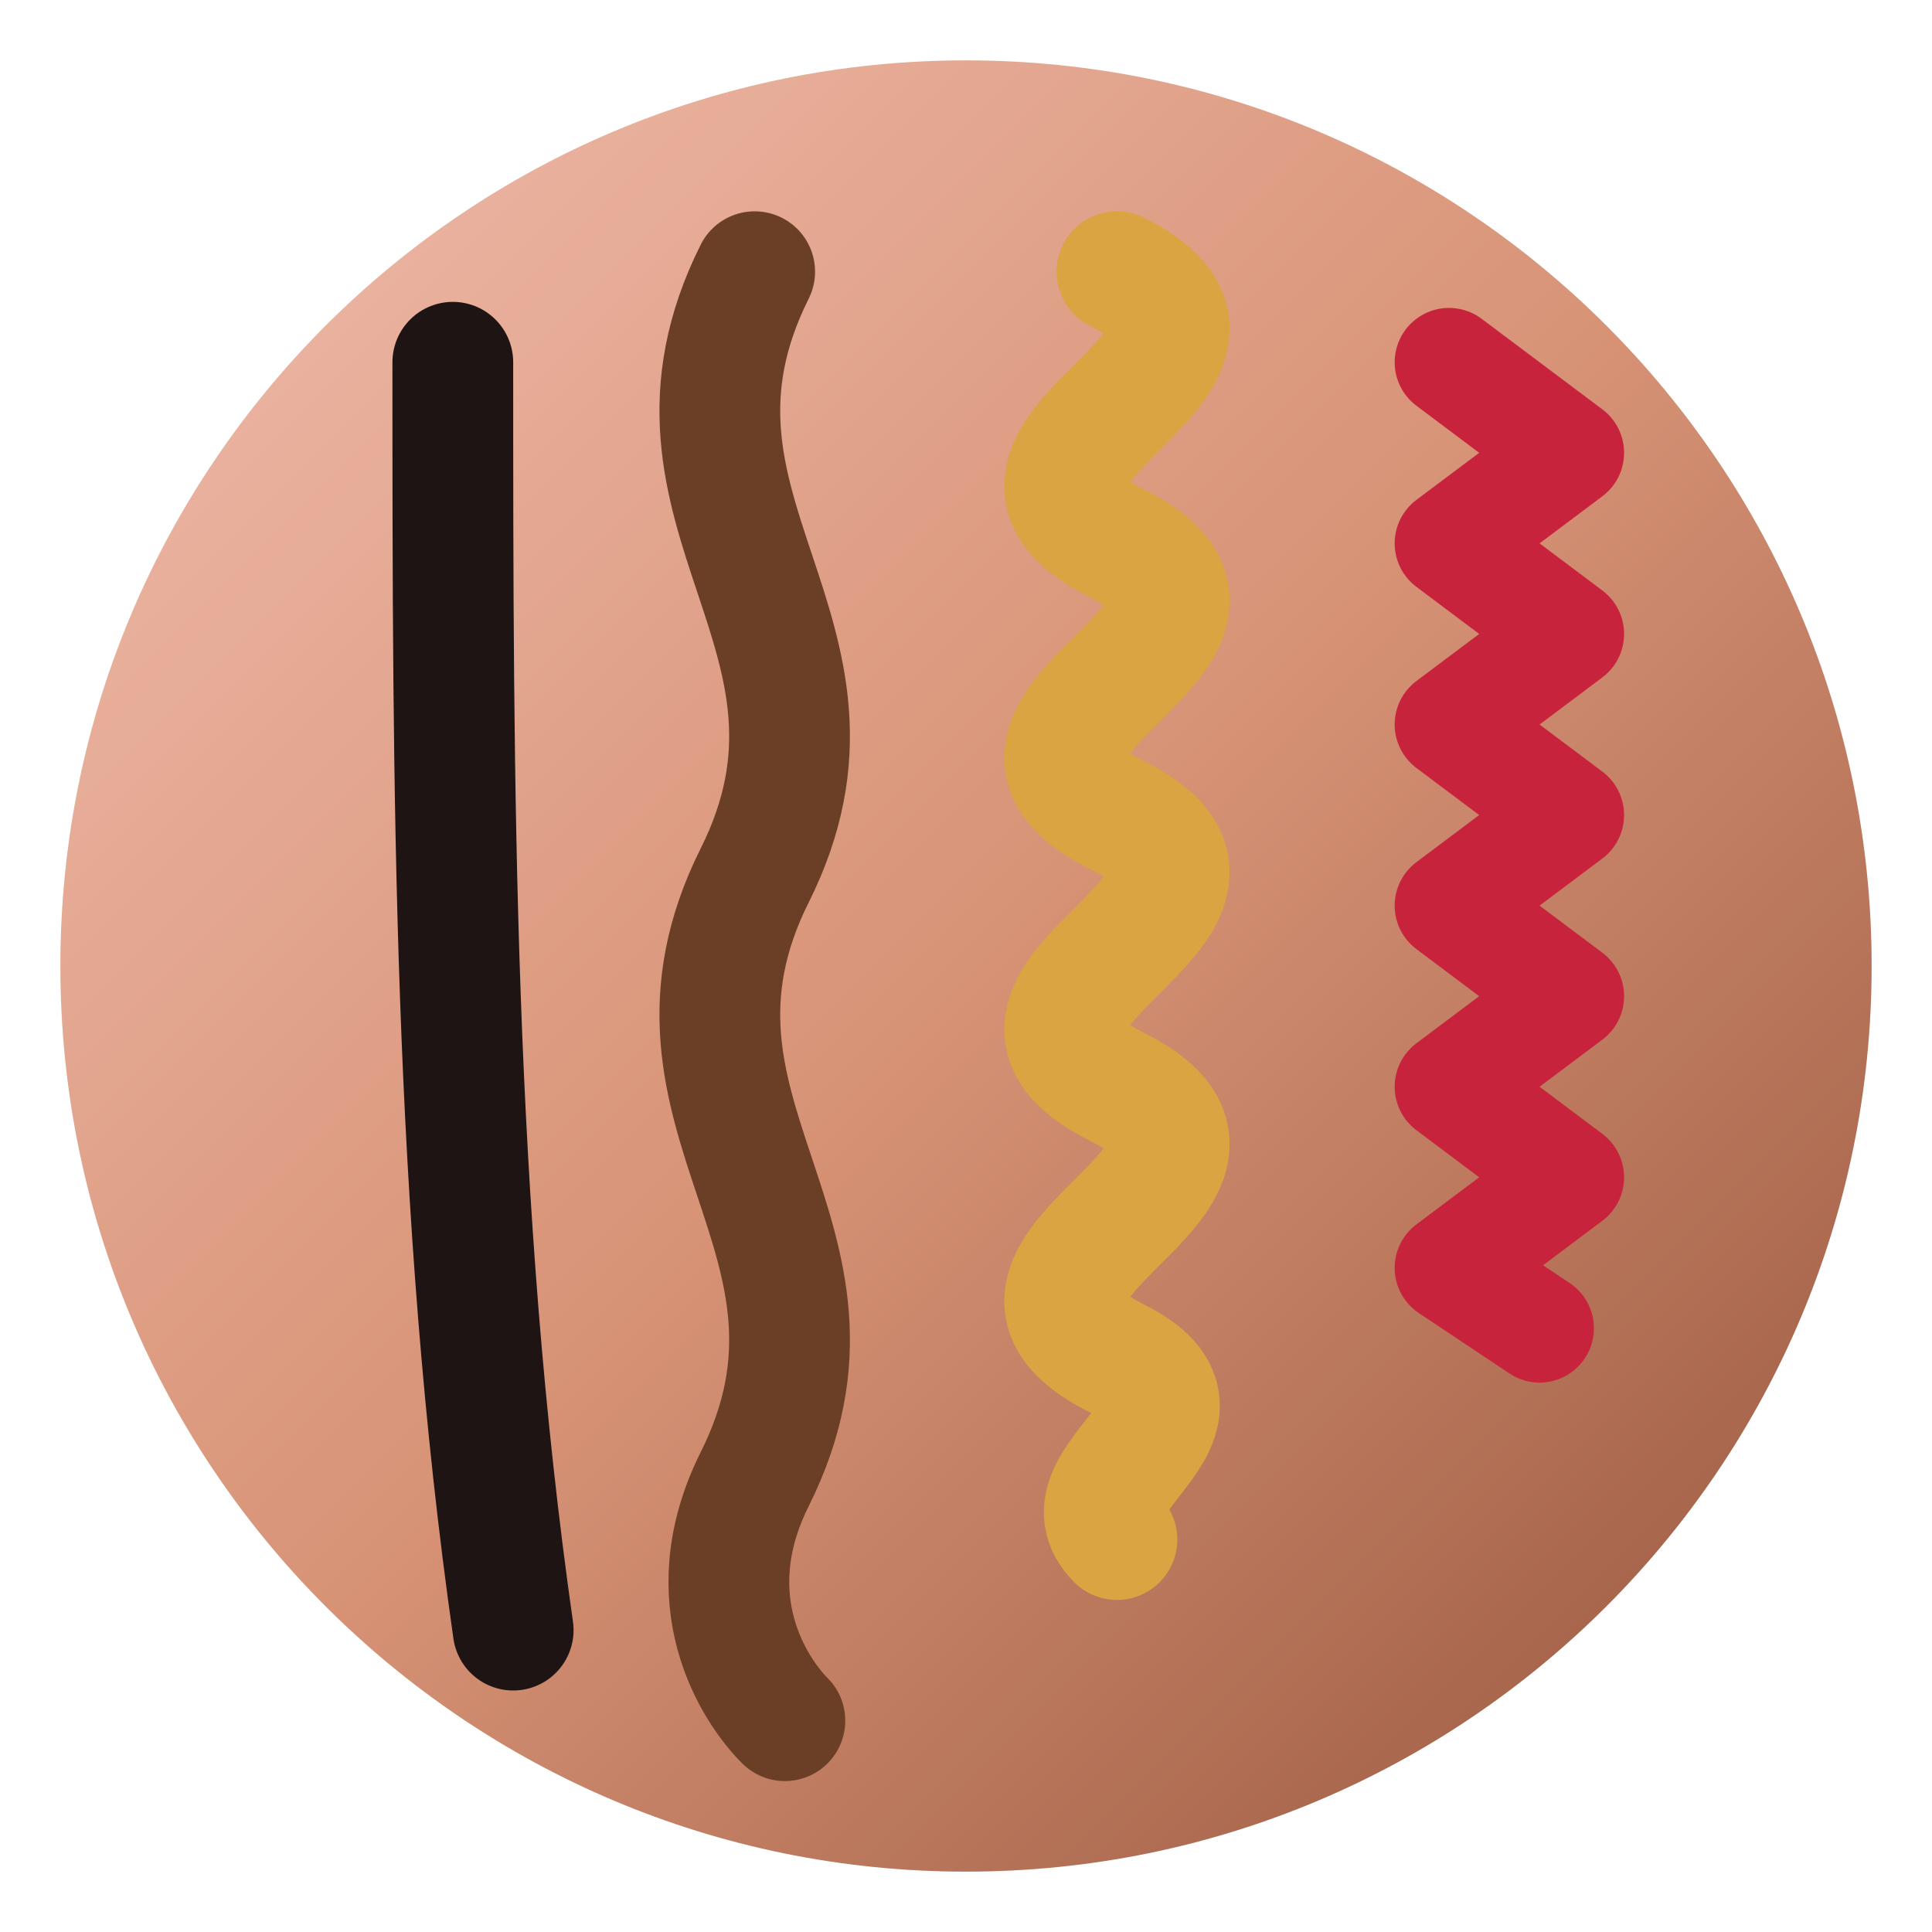
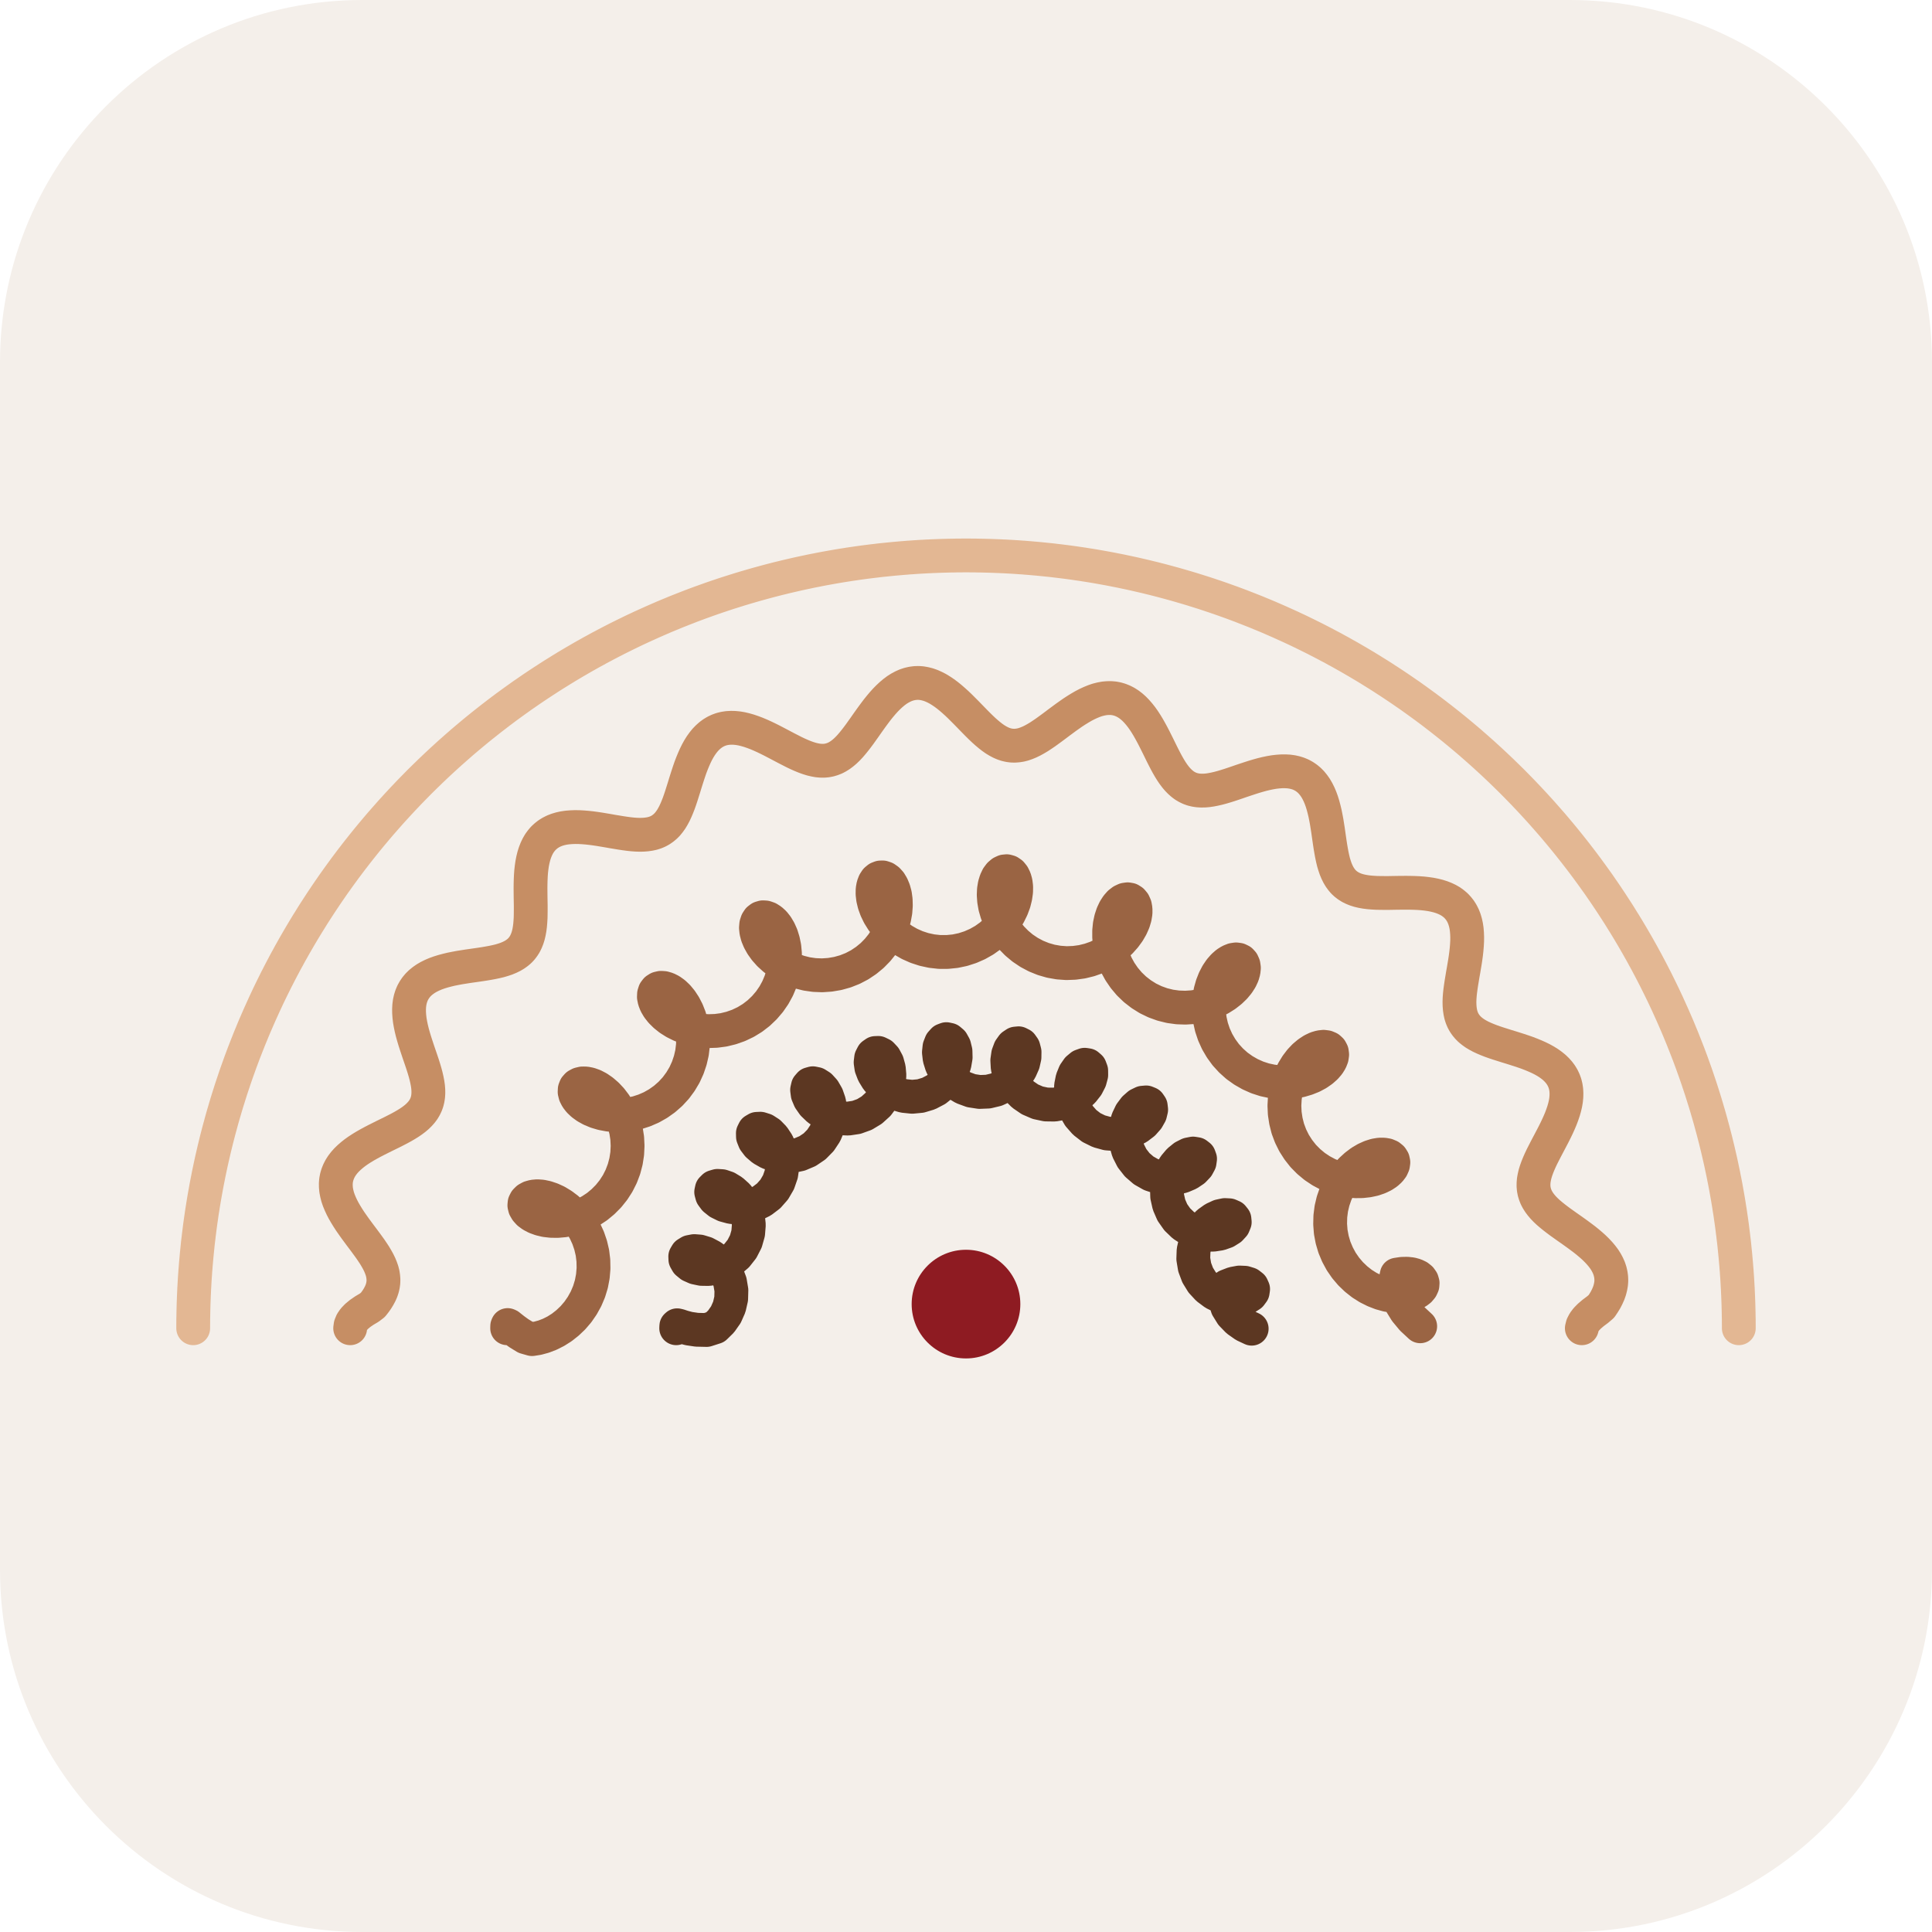
- <svg xmlns="http://www.w3.org/2000/svg" viewBox="0 0 64 64" role="img" aria-label="Renaura">
-   <defs>
-     <linearGradient id="skin" x1="0" y1="0" x2="1" y2="1">
-       <stop offset="0" stop-color="#F6D3BE" />
-       <stop offset=".5" stop-color="#D9A27E" />
-       <stop offset="1" stop-color="#8D5A3B" />
-     </linearGradient>
-   </defs>
-   <circle cx="32" cy="32" r="30" fill="url(#skin)" />
-   <circle cx="32" cy="32" r="30" fill="#C8233C" opacity=".12" />
-   <path d="M15 12 C15 26 15 40 17 54" stroke="#1E1414" stroke-width="4" fill="none" stroke-linecap="round" />
-   <path d="M25 9 C21 17 29 21 25 29 C21 37 29 41 25 49 C23 53 25 56 26 57" stroke="#6B3E26" stroke-width="4" fill="none" stroke-linecap="round" />
-   <path d="M37 9 c6 3 -6 6 0 9 c6 3 -6 6 0 9 c6 3 -6 6 0 9 c6 3 -6 6 0 9 c4 2 -2 4 0 6" stroke="#D9A441" stroke-width="4" fill="none" stroke-linecap="round" />
-   <path d="M48 12 l4 3 -4 3 4 3 -4 3 4 3 -4 3 4 3 -4 3 4 3 -4 3 3 2" stroke="#C8233C" stroke-width="3.6" fill="none" stroke-linecap="round" stroke-linejoin="round" />
+ <svg xmlns="http://www.w3.org/2000/svg" viewBox="0 0 512 512" width="512" height="512">
+   <rect width="512" height="512" rx="96" fill="#F4EFEA" />
+   <g fill="none" stroke-width="8.96" stroke-linecap="round" stroke-linejoin="round">
+     <path d="M51.20,352.00 L51.20,351.20 L51.21,350.40 L51.21,349.60 L51.23,348.80 L51.24,348.00 L51.26,347.20 L51.28,346.40 L51.30,345.60 L51.33,344.80 L51.36,344.00 L51.39,343.20 L51.43,342.40 L51.46,341.60 L51.51,340.80 L51.55,340.00 L51.60,339.20 L51.65,338.41 L51.71,337.61 L51.76,336.81 L51.83,336.01 L51.89,335.21 L51.96,334.42 L52.03,333.62 L52.10,332.82 L52.18,332.03 L52.26,331.23 L52.34,330.43 L52.42,329.64 L52.51,328.84 L52.61,328.05 L52.70,327.25 L52.80,326.46 L52.90,325.66 L53.00,324.87 L53.11,324.08 L53.22,323.29 L53.34,322.49 L53.45,321.70 L53.57,320.91 L53.70,320.12 L53.82,319.33 L53.95,318.54 L54.08,317.75 L54.22,316.96 L54.36,316.17 L54.50,315.39 L54.64,314.60 L54.79,313.81 L54.94,313.03 L55.10,312.24 L55.25,311.46 L55.41,310.67 L55.58,309.89 L55.74,309.11 L55.91,308.32 L56.08,307.54 L56.26,306.76 L56.44,305.98 L56.62,305.20 L56.80,304.42 L56.99,303.65 L57.18,302.87 L57.37,302.09 L57.57,301.32 L57.77,300.54 L57.97,299.77 L58.18,298.99 L58.39,298.22 L58.60,297.45 L58.81,296.68 L59.03,295.91 L59.25,295.14 L59.48,294.37 L59.70,293.60 L59.93,292.84 L60.16,292.07 L60.40,291.31 L60.64,290.54 L60.88,289.78 L61.12,289.02 L61.37,288.26 L61.62,287.50 L61.88,286.74 L62.13,285.98 L62.39,285.22 L62.65,284.47 L62.92,283.71 L63.19,282.96 L63.46,282.20 L63.73,281.45 L64.01,280.70 L64.29,279.95 L64.57,279.20 L64.86,278.46 L65.15,277.71 L65.44,276.97 L65.74,276.22 L66.03,275.48 L66.33,274.74 L66.64,274.00 L66.94,273.26 L67.25,272.52 L67.56,271.78 L67.88,271.05 L68.20,270.31 L68.52,269.58 L68.84,268.85 L69.17,268.12 L69.50,267.39 L69.83,266.66 L70.16,265.93 L70.50,265.21 L70.84,264.48 L71.18,263.76 L71.53,263.04 L71.88,262.32 L72.23,261.60 L72.59,260.88 L72.94,260.17 L73.30,259.45 L73.67,258.74 L74.03,258.03 L74.40,257.32 L74.77,256.61 L75.15,255.90 L75.52,255.19 L75.90,254.49 L76.29,253.79 L76.67,253.08 L77.06,252.38 L77.45,251.69 L77.84,250.99 L78.24,250.29 L78.64,249.60 L79.04,248.91 L79.44,248.22 L79.85,247.53 L80.26,246.84 L80.67,246.15 L81.09,245.47 L81.50,244.79 L81.93,244.11 L82.35,243.43 L82.77,242.75 L83.20,242.07 L83.63,241.40 L84.07,240.73 L84.50,240.06 L84.94,239.39 L85.38,238.72 L85.83,238.05 L86.27,237.39 L86.72,236.73 L87.17,236.07 L87.63,235.41 L88.08,234.75 L88.54,234.09 L89.01,233.44 L89.47,232.79 L89.94,232.14 L90.41,231.49 L90.88,230.85 L91.35,230.20 L91.83,229.56 L92.31,228.92 L92.79,228.28 L93.28,227.64 L93.77,227.01 L94.25,226.38 L94.75,225.74 L95.24,225.12 L95.74,224.49 L96.24,223.86 L96.74,223.24 L97.24,222.62 L97.75,222.00 L98.26,221.38 L98.77,220.77 L99.29,220.15 L99.80,219.54 L100.32,218.93 L100.84,218.32 L101.37,217.72 L101.89,217.12 L102.42,216.52 L102.95,215.92 L103.48,215.32 L104.02,214.72 L104.56,214.13 L105.10,213.54 L105.64,212.95 L106.18,212.37 L106.73,211.78 L107.28,211.20 L107.83,210.62 L108.38,210.04 L108.94,209.47 L109.50,208.89 L110.06,208.32 L110.62,207.75 L111.18,207.18 L111.75,206.62 L112.32,206.06 L112.89,205.50 L113.47,204.94 L114.04,204.38 L114.62,203.83 L115.20,203.28 L115.78,202.73 L116.37,202.18 L116.95,201.64 L117.54,201.10 L118.13,200.56 L118.72,200.02 L119.32,199.48 L119.92,198.95 L120.52,198.42 L121.12,197.89 L121.72,197.37 L122.32,196.84 L122.93,196.32 L123.54,195.80 L124.15,195.29 L124.77,194.77 L125.38,194.26 L126.00,193.75 L126.62,193.24 L127.24,192.74 L127.86,192.24 L128.49,191.74 L129.12,191.24 L129.74,190.75 L130.38,190.25 L131.01,189.77 L131.64,189.28 L132.28,188.79 L132.92,188.31 L133.56,187.83 L134.20,187.35 L134.85,186.88 L135.49,186.41 L136.14,185.94 L136.79,185.47 L137.44,185.01 L138.09,184.54 L138.75,184.08 L139.41,183.63 L140.07,183.17 L140.73,182.72 L141.39,182.27 L142.05,181.83 L142.72,181.38 L143.39,180.94 L144.06,180.50 L144.73,180.07 L145.40,179.63 L146.07,179.20 L146.75,178.77 L147.43,178.35 L148.11,177.93 L148.79,177.50 L149.47,177.09 L150.15,176.67 L150.84,176.26 L151.53,175.85 L152.22,175.44 L152.91,175.04 L153.60,174.64 L154.29,174.24 L154.99,173.84 L155.69,173.45 L156.38,173.06 L157.08,172.67 L157.79,172.29 L158.49,171.90 L159.19,171.52 L159.90,171.15 L160.61,170.77 L161.32,170.40 L162.03,170.03 L162.74,169.67 L163.45,169.30 L164.17,168.94 L164.88,168.59 L165.60,168.23 L166.32,167.88 L167.04,167.53 L167.76,167.18 L168.48,166.84 L169.21,166.50 L169.93,166.16 L170.66,165.83 L171.39,165.50 L172.12,165.17 L172.85,164.84 L173.58,164.52 L174.31,164.20 L175.05,163.88 L175.78,163.56 L176.52,163.25 L177.26,162.94 L178.00,162.64 L178.74,162.33 L179.48,162.03 L180.22,161.74 L180.97,161.44 L181.71,161.15 L182.46,160.86 L183.20,160.57 L183.95,160.29 L184.70,160.01 L185.45,159.73 L186.20,159.46 L186.96,159.19 L187.71,158.92 L188.47,158.65 L189.22,158.39 L189.98,158.13 L190.74,157.88 L191.50,157.62 L192.26,157.37 L193.02,157.12 L193.78,156.88 L194.54,156.64 L195.31,156.40 L196.07,156.16 L196.84,155.93 L197.60,155.70 L198.37,155.48 L199.14,155.25 L199.91,155.03 L200.68,154.81 L201.45,154.60 L202.22,154.39 L202.99,154.18 L203.77,153.97 L204.54,153.77 L205.32,153.57 L206.09,153.37 L206.87,153.18 L207.65,152.99 L208.42,152.80 L209.20,152.62 L209.98,152.44 L210.76,152.26 L211.54,152.08 L212.32,151.91 L213.11,151.74 L213.89,151.58 L214.67,151.41 L215.46,151.25 L216.24,151.10 L217.03,150.94 L217.81,150.79 L218.60,150.64 L219.39,150.50 L220.17,150.36 L220.96,150.22 L221.75,150.08 L222.54,149.95 L223.33,149.82 L224.12,149.70 L224.91,149.57 L225.70,149.45 L226.49,149.34 L227.29,149.22 L228.08,149.11 L228.87,149.00 L229.66,148.90 L230.46,148.80 L231.25,148.70 L232.05,148.61 L232.84,148.51 L233.64,148.42 L234.43,148.34 L235.23,148.26 L236.03,148.18 L236.82,148.10 L237.62,148.03 L238.42,147.96 L239.21,147.89 L240.01,147.83 L240.81,147.76 L241.61,147.71 L242.41,147.65 L243.20,147.60 L244.00,147.55 L244.80,147.51 L245.60,147.46 L246.40,147.43 L247.20,147.39 L248.00,147.36 L248.80,147.33 L249.60,147.30 L250.40,147.28 L251.20,147.26 L252.00,147.24 L252.80,147.23 L253.60,147.21 L254.40,147.21 L255.20,147.20 L256.00,147.20 L256.80,147.20 L257.60,147.21 L258.40,147.21 L259.20,147.23 L260.00,147.24 L260.80,147.26 L261.60,147.28 L262.40,147.30 L263.20,147.33 L264.00,147.36 L264.80,147.39 L265.60,147.43 L266.40,147.46 L267.20,147.51 L268.00,147.55 L268.80,147.60 L269.59,147.65 L270.39,147.71 L271.19,147.76 L271.99,147.83 L272.79,147.89 L273.58,147.96 L274.38,148.03 L275.18,148.10 L275.97,148.18 L276.77,148.26 L277.57,148.34 L278.36,148.42 L279.16,148.51 L279.95,148.61 L280.75,148.70 L281.54,148.80 L282.34,148.90 L283.13,149.00 L283.92,149.11 L284.71,149.22 L285.51,149.34 L286.30,149.45 L287.09,149.57 L287.88,149.70 L288.67,149.82 L289.46,149.95 L290.25,150.08 L291.04,150.22 L291.83,150.36 L292.61,150.50 L293.40,150.64 L294.19,150.79 L294.97,150.94 L295.76,151.10 L296.54,151.25 L297.33,151.41 L298.11,151.58 L298.89,151.74 L299.68,151.91 L300.46,152.08 L301.24,152.26 L302.02,152.44 L302.80,152.62 L303.58,152.80 L304.35,152.99 L305.13,153.18 L305.91,153.37 L306.68,153.57 L307.46,153.77 L308.23,153.97 L309.01,154.18 L309.78,154.39 L310.55,154.60 L311.32,154.81 L312.09,155.03 L312.86,155.25 L313.63,155.48 L314.40,155.70 L315.16,155.93 L315.93,156.16 L316.69,156.40 L317.46,156.64 L318.22,156.88 L318.98,157.12 L319.74,157.37 L320.50,157.62 L321.26,157.88 L322.02,158.13 L322.78,158.39 L323.53,158.65 L324.29,158.92 L325.04,159.19 L325.80,159.46 L326.55,159.73 L327.30,160.01 L328.05,160.29 L328.80,160.57 L329.54,160.86 L330.29,161.15 L331.03,161.44 L331.78,161.74 L332.52,162.03 L333.26,162.33 L334.00,162.64 L334.74,162.94 L335.48,163.25 L336.22,163.56 L336.95,163.88 L337.69,164.20 L338.42,164.52 L339.15,164.84 L339.88,165.17 L340.61,165.50 L341.34,165.83 L342.07,166.16 L342.79,166.50 L343.52,166.84 L344.24,167.18 L344.96,167.53 L345.68,167.88 L346.40,168.23 L347.12,168.59 L347.83,168.94 L348.55,169.30 L349.26,169.67 L349.97,170.03 L350.68,170.40 L351.39,170.77 L352.10,171.15 L352.81,171.52 L353.51,171.90 L354.21,172.29 L354.92,172.67 L355.62,173.06 L356.31,173.45 L357.01,173.84 L357.71,174.24 L358.40,174.64 L359.09,175.04 L359.78,175.44 L360.47,175.85 L361.16,176.26 L361.85,176.67 L362.53,177.09 L363.21,177.50 L363.89,177.93 L364.57,178.35 L365.25,178.77 L365.93,179.20 L366.60,179.63 L367.27,180.07 L367.94,180.50 L368.61,180.94 L369.28,181.38 L369.95,181.83 L370.61,182.27 L371.27,182.72 L371.93,183.17 L372.59,183.63 L373.25,184.08 L373.91,184.54 L374.56,185.01 L375.21,185.47 L375.86,185.94 L376.51,186.41 L377.15,186.88 L377.80,187.35 L378.44,187.83 L379.08,188.31 L379.72,188.79 L380.36,189.28 L380.99,189.77 L381.62,190.25 L382.26,190.75 L382.88,191.24 L383.51,191.74 L384.14,192.24 L384.76,192.74 L385.38,193.24 L386.00,193.75 L386.62,194.26 L387.23,194.77 L387.85,195.29 L388.46,195.80 L389.07,196.32 L389.68,196.84 L390.28,197.37 L390.88,197.89 L391.48,198.42 L392.08,198.95 L392.68,199.48 L393.28,200.02 L393.87,200.56 L394.46,201.10 L395.05,201.64 L395.63,202.18 L396.22,202.73 L396.80,203.28 L397.38,203.83 L397.96,204.38 L398.53,204.94 L399.11,205.50 L399.68,206.06 L400.25,206.62 L400.82,207.18 L401.38,207.75 L401.94,208.32 L402.50,208.89 L403.06,209.47 L403.62,210.04 L404.17,210.62 L404.72,211.20 L405.27,211.78 L405.82,212.37 L406.36,212.95 L406.90,213.54 L407.44,214.13 L407.98,214.72 L408.52,215.32 L409.05,215.92 L409.58,216.52 L410.11,217.12 L410.63,217.72 L411.16,218.32 L411.68,218.93 L412.20,219.54 L412.71,220.15 L413.23,220.77 L413.74,221.38 L414.25,222.00 L414.76,222.62 L415.26,223.24 L415.76,223.86 L416.26,224.49 L416.76,225.12 L417.25,225.74 L417.75,226.38 L418.23,227.01 L418.72,227.64 L419.21,228.28 L419.69,228.92 L420.17,229.56 L420.65,230.20 L421.12,230.85 L421.59,231.49 L422.06,232.14 L422.53,232.79 L422.99,233.44 L423.46,234.09 L423.92,234.75 L424.37,235.41 L424.83,236.07 L425.28,236.73 L425.73,237.39 L426.17,238.05 L426.62,238.72 L427.06,239.39 L427.50,240.06 L427.93,240.73 L428.37,241.40 L428.80,242.07 L429.23,242.75 L429.65,243.43 L430.07,244.11 L430.50,244.79 L430.91,245.47 L431.33,246.15 L431.74,246.84 L432.15,247.53 L432.56,248.22 L432.96,248.91 L433.36,249.60 L433.76,250.29 L434.16,250.99 L434.55,251.69 L434.94,252.38 L435.33,253.08 L435.71,253.79 L436.10,254.49 L436.48,255.19 L436.85,255.90 L437.23,256.61 L437.60,257.32 L437.97,258.03 L438.33,258.74 L438.70,259.45 L439.06,260.17 L439.41,260.88 L439.77,261.60 L440.12,262.32 L440.47,263.04 L440.82,263.76 L441.16,264.48 L441.50,265.21 L441.84,265.93 L442.17,266.66 L442.50,267.39 L442.83,268.12 L443.16,268.85 L443.48,269.58 L443.80,270.31 L444.12,271.05 L444.44,271.78 L444.75,272.52 L445.06,273.26 L445.36,274.00 L445.67,274.74 L445.97,275.48 L446.26,276.22 L446.56,276.97 L446.85,277.71 L447.14,278.46 L447.43,279.20 L447.71,279.95 L447.99,280.70 L448.27,281.45 L448.54,282.20 L448.81,282.96 L449.08,283.71 L449.35,284.47 L449.61,285.22 L449.87,285.98 L450.12,286.74 L450.38,287.50 L450.63,288.26 L450.88,289.02 L451.12,289.78 L451.36,290.54 L451.60,291.31 L451.84,292.07 L452.07,292.84 L452.30,293.60 L452.52,294.37 L452.75,295.14 L452.97,295.91 L453.19,296.68 L453.40,297.45 L453.61,298.22 L453.82,298.99 L454.03,299.77 L454.23,300.54 L454.43,301.32 L454.63,302.09 L454.82,302.87 L455.01,303.65 L455.20,304.42 L455.38,305.20 L455.56,305.98 L455.74,306.76 L455.92,307.54 L456.09,308.32 L456.26,309.11 L456.42,309.89 L456.59,310.67 L456.75,311.46 L456.90,312.24 L457.06,313.03 L457.21,313.81 L457.36,314.60 L457.50,315.39 L457.64,316.17 L457.78,316.96 L457.92,317.75 L458.05,318.54 L458.18,319.33 L458.30,320.12 L458.43,320.91 L458.55,321.70 L458.66,322.49 L458.78,323.29 L458.89,324.08 L459.00,324.87 L459.10,325.66 L459.20,326.46 L459.30,327.25 L459.39,328.05 L459.49,328.84 L459.58,329.64 L459.66,330.43 L459.74,331.23 L459.82,332.03 L459.90,332.82 L459.97,333.62 L460.04,334.42 L460.11,335.21 L460.17,336.01 L460.24,336.81 L460.29,337.61 L460.35,338.41 L460.40,339.20 L460.45,340.00 L460.49,340.80 L460.54,341.60 L460.57,342.40 L460.61,343.20 L460.64,344.00 L460.67,344.80 L460.70,345.60 L460.72,346.40 L460.74,347.20 L460.76,348.00 L460.77,348.80 L460.79,349.60 L460.79,350.40 L460.80,351.20 L460.80,352.00" stroke="#E3B793" />
+     <path d="M92.80,352.00 L92.91,351.20 L93.24,350.40 L93.78,349.61 L94.53,348.83 L95.46,348.06 L96.57,347.30 L97.82,346.56 L98.80,345.82 L99.38,345.08 L99.91,344.33 L100.36,343.59 L100.76,342.84 L101.08,342.10 L101.33,341.35 L101.50,340.60 L101.60,339.85 L101.62,339.09 L101.56,338.32 L101.44,337.54 L101.24,336.76 L100.96,335.96 L100.63,335.16 L100.23,334.34 L99.77,333.51 L99.27,332.67 L98.71,331.82 L98.12,330.95 L97.49,330.08 L96.84,329.19 L96.17,328.29 L95.49,327.39 L94.81,326.47 L94.13,325.55 L93.47,324.62 L92.82,323.69 L92.21,322.75 L91.63,321.81 L91.09,320.88 L90.60,319.94 L90.17,319.01 L89.79,318.09 L89.48,317.18 L89.25,316.27 L89.08,315.38 L89.00,314.50 L88.99,313.63 L89.06,312.79 L89.22,311.96 L89.46,311.15 L89.78,310.36 L90.17,309.60 L90.65,308.85 L91.20,308.13 L91.82,307.43 L92.51,306.76 L93.27,306.10 L94.07,305.47 L94.93,304.86 L95.84,304.27 L96.78,303.70 L97.75,303.15 L98.75,302.61 L99.77,302.08 L100.79,301.57 L101.81,301.06 L102.83,300.56 L103.83,300.07 L104.82,299.57 L105.77,299.08 L106.69,298.58 L107.57,298.07 L108.41,297.55 L109.19,297.02 L109.92,296.47 L110.58,295.91 L111.18,295.32 L111.72,294.71 L112.19,294.08 L112.58,293.42 L112.91,292.73 L113.17,292.01 L113.35,291.27 L113.47,290.49 L113.52,289.68 L113.51,288.84 L113.44,287.97 L113.31,287.07 L113.13,286.14 L112.91,285.18 L112.65,284.20 L112.35,283.19 L112.03,282.17 L111.68,281.12 L111.32,280.06 L110.95,278.99 L110.59,277.91 L110.23,276.82 L109.88,275.73 L109.56,274.65 L109.26,273.57 L109.00,272.50 L108.78,271.44 L108.60,270.40 L108.48,269.38 L108.41,268.39 L108.40,267.42 L108.45,266.49 L108.57,265.59 L108.76,264.73 L109.02,263.90 L109.35,263.12 L109.76,262.38 L110.23,261.69 L110.78,261.03 L111.39,260.43 L112.08,259.87 L112.82,259.35 L113.63,258.88 L114.50,258.45 L115.41,258.06 L116.38,257.71 L117.38,257.40 L118.43,257.12 L119.50,256.86 L120.60,256.64 L121.71,256.43 L122.84,256.25 L123.97,256.07 L125.10,255.91 L126.22,255.75 L127.33,255.59 L128.42,255.42 L129.48,255.24 L130.51,255.05 L131.50,254.84 L132.46,254.61 L133.36,254.34 L134.22,254.05 L135.03,253.71 L135.79,253.34 L136.48,252.93 L137.12,252.47 L137.71,251.97 L138.23,251.41 L138.69,250.81 L139.10,250.16 L139.45,249.45 L139.75,248.70 L140.00,247.90 L140.20,247.05 L140.36,246.15 L140.48,245.21 L140.56,244.23 L140.62,243.22 L140.64,242.17 L140.65,241.09 L140.65,239.99 L140.63,238.88 L140.61,237.74 L140.60,236.60 L140.59,235.46 L140.60,234.31 L140.63,233.18 L140.68,232.06 L140.76,230.96 L140.88,229.89 L141.03,228.85 L141.23,227.84 L141.47,226.87 L141.76,225.95 L142.10,225.08 L142.49,224.26 L142.93,223.50 L143.44,222.80 L143.99,222.15 L144.61,221.58 L145.27,221.06 L146.00,220.61 L146.77,220.22 L147.59,219.90 L148.46,219.64 L149.37,219.44 L150.33,219.30 L151.32,219.22 L152.35,219.18 L153.40,219.19 L154.48,219.25 L155.58,219.34 L156.69,219.46 L157.81,219.61 L158.94,219.78 L160.07,219.97 L161.20,220.16 L162.32,220.36 L163.42,220.54 L164.50,220.72 L165.57,220.88 L166.61,221.02 L167.62,221.13 L168.60,221.20 L169.54,221.23 L170.45,221.21 L171.33,221.14 L172.16,221.02 L172.95,220.85 L173.70,220.61 L174.41,220.31 L175.08,219.94 L175.70,219.51 L176.29,219.02 L176.85,218.46 L177.36,217.83 L177.85,217.15 L178.30,216.40 L178.73,215.60 L179.13,214.74 L179.51,213.84 L179.88,212.89 L180.23,211.90 L180.57,210.88 L180.90,209.83 L181.24,208.76 L181.57,207.68 L181.91,206.59 L182.26,205.50 L182.62,204.41 L182.99,203.34 L183.39,202.30 L183.81,201.28 L184.25,200.29 L184.71,199.35 L185.21,198.45 L185.74,197.60 L186.30,196.82 L186.89,196.09 L187.52,195.44 L188.18,194.85 L188.87,194.34 L189.60,193.90 L190.36,193.54 L191.16,193.25 L191.98,193.05 L192.83,192.92 L193.72,192.87 L194.62,192.89 L195.56,192.98 L196.51,193.14 L197.48,193.37 L198.46,193.65 L199.46,193.99 L200.47,194.37 L201.49,194.80 L202.51,195.26 L203.53,195.75 L204.55,196.26 L205.57,196.79 L206.58,197.32 L207.58,197.85 L208.57,198.37 L209.55,198.87 L210.51,199.36 L211.46,199.81 L212.39,200.22 L213.30,200.59 L214.19,200.91 L215.06,201.18 L215.91,201.38 L216.73,201.53 L217.54,201.60 L218.33,201.61 L219.10,201.54 L219.84,201.40 L220.57,201.18 L221.29,200.90 L221.99,200.53 L222.67,200.10 L223.34,199.60 L224.01,199.03 L224.66,198.40 L225.31,197.71 L225.95,196.96 L226.59,196.17 L227.23,195.34 L227.87,194.48 L228.51,193.58 L229.16,192.67 L229.81,191.74 L230.47,190.81 L231.14,189.88 L231.82,188.96 L232.50,188.06 L233.20,187.19 L233.92,186.34 L234.64,185.54 L235.38,184.79 L236.13,184.09 L236.89,183.45 L237.66,182.87 L238.45,182.37 L239.25,181.94 L240.06,181.58 L240.88,181.31 L241.71,181.12 L242.54,181.01 L243.39,180.98 L244.23,181.04 L245.08,181.19 L245.94,181.41 L246.80,181.71 L247.65,182.09 L248.51,182.53 L249.36,183.05 L250.21,183.62 L251.06,184.25 L251.90,184.93 L252.73,185.65 L253.56,186.40 L254.38,187.18 L255.19,187.99 L256.00,188.80 L256.80,189.62 L257.59,190.43 L258.37,191.23 L259.14,192.01 L259.91,192.77 L260.67,193.49 L261.43,194.17 L262.18,194.80 L262.92,195.38 L263.67,195.91 L264.41,196.36 L265.16,196.76 L265.90,197.08 L266.65,197.33 L267.40,197.50 L268.15,197.60 L268.91,197.62 L269.68,197.56 L270.46,197.44 L271.24,197.24 L272.04,196.96 L272.84,196.63 L273.66,196.23 L274.49,195.77 L275.33,195.27 L276.18,194.71 L277.05,194.12 L277.92,193.49 L278.81,192.84 L279.71,192.17 L280.61,191.49 L281.53,190.81 L282.45,190.13 L283.38,189.47 L284.31,188.82 L285.25,188.21 L286.19,187.63 L287.12,187.09 L288.06,186.60 L288.99,186.17 L289.91,185.79 L290.82,185.48 L291.73,185.25 L292.62,185.08 L293.50,185.00 L294.37,184.99 L295.21,185.06 L296.04,185.22 L296.85,185.46 L297.64,185.78 L298.40,186.17 L299.15,186.65 L299.87,187.20 L300.57,187.82 L301.24,188.51 L301.90,189.27 L302.53,190.07 L303.14,190.93 L303.73,191.84 L304.30,192.78 L304.85,193.75 L305.39,194.75 L305.92,195.77 L306.43,196.79 L306.94,197.81 L307.44,198.83 L307.93,199.83 L308.43,200.82 L308.92,201.77 L309.42,202.69 L309.93,203.57 L310.45,204.41 L310.98,205.19 L311.53,205.92 L312.09,206.58 L312.68,207.18 L313.29,207.72 L313.92,208.19 L314.58,208.58 L315.27,208.91 L315.99,209.17 L316.73,209.35 L317.51,209.47 L318.32,209.52 L319.16,209.51 L320.03,209.44 L320.93,209.31 L321.86,209.13 L322.82,208.91 L323.80,208.65 L324.81,208.35 L325.83,208.03 L326.88,207.68 L327.94,207.32 L329.01,206.95 L330.09,206.59 L331.18,206.23 L332.27,205.88 L333.35,205.56 L334.43,205.26 L335.50,205.00 L336.56,204.78 L337.60,204.60 L338.62,204.48 L339.61,204.41 L340.58,204.40 L341.51,204.45 L342.41,204.57 L343.27,204.76 L344.10,205.02 L344.88,205.35 L345.62,205.76 L346.31,206.23 L346.97,206.78 L347.57,207.39 L348.13,208.08 L348.65,208.82 L349.12,209.63 L349.55,210.50 L349.94,211.41 L350.29,212.38 L350.60,213.38 L350.88,214.43 L351.14,215.50 L351.36,216.60 L351.57,217.71 L351.75,218.84 L351.93,219.97 L352.09,221.10 L352.25,222.22 L352.41,223.33 L352.58,224.42 L352.76,225.48 L352.95,226.51 L353.16,227.50 L353.39,228.46 L353.66,229.36 L353.95,230.22 L354.29,231.03 L354.66,231.79 L355.07,232.48 L355.53,233.12 L356.03,233.71 L356.59,234.23 L357.19,234.69 L357.84,235.10 L358.55,235.45 L359.30,235.75 L360.10,236.00 L360.95,236.20 L361.85,236.36 L362.79,236.48 L363.77,236.56 L364.78,236.62 L365.83,236.64 L366.91,236.65 L368.01,236.65 L369.12,236.63 L370.26,236.61 L371.40,236.60 L372.54,236.59 L373.69,236.60 L374.82,236.63 L375.94,236.68 L377.04,236.76 L378.11,236.88 L379.15,237.03 L380.16,237.23 L381.13,237.47 L382.05,237.76 L382.92,238.10 L383.74,238.49 L384.50,238.93 L385.20,239.44 L385.85,239.99 L386.42,240.61 L386.94,241.27 L387.39,242.00 L387.78,242.77 L388.10,243.59 L388.36,244.46 L388.56,245.37 L388.70,246.33 L388.78,247.32 L388.82,248.35 L388.81,249.40 L388.75,250.48 L388.66,251.58 L388.54,252.69 L388.39,253.81 L388.22,254.94 L388.03,256.07 L387.84,257.20 L387.64,258.32 L387.46,259.42 L387.28,260.50 L387.12,261.57 L386.98,262.61 L386.87,263.62 L386.80,264.60 L386.77,265.54 L386.79,266.45 L386.86,267.33 L386.98,268.16 L387.15,268.95 L387.39,269.70 L387.69,270.41 L388.06,271.08 L388.49,271.70 L388.98,272.29 L389.54,272.85 L390.17,273.36 L390.85,273.85 L391.60,274.30 L392.40,274.73 L393.26,275.13 L394.16,275.51 L395.11,275.88 L396.10,276.23 L397.12,276.57 L398.17,276.90 L399.24,277.24 L400.32,277.57 L401.41,277.91 L402.50,278.26 L403.59,278.62 L404.66,278.99 L405.70,279.39 L406.72,279.81 L407.71,280.25 L408.65,280.71 L409.55,281.21 L410.40,281.74 L411.18,282.30 L411.91,282.89 L412.56,283.52 L413.15,284.18 L413.66,284.87 L414.10,285.60 L414.46,286.36 L414.75,287.16 L414.95,287.98 L415.08,288.83 L415.13,289.72 L415.11,290.62 L415.02,291.56 L414.86,292.51 L414.63,293.48 L414.35,294.46 L414.01,295.46 L413.63,296.47 L413.20,297.49 L412.74,298.51 L412.25,299.53 L411.74,300.55 L411.21,301.57 L410.68,302.58 L410.15,303.58 L409.63,304.57 L409.13,305.55 L408.64,306.51 L408.19,307.46 L407.78,308.39 L407.41,309.30 L407.09,310.19 L406.82,311.06 L406.62,311.91 L406.47,312.73 L406.40,313.54 L406.39,314.33 L406.46,315.10 L406.60,315.84 L406.82,316.57 L407.10,317.29 L407.47,317.99 L407.90,318.67 L408.40,319.34 L408.97,320.01 L409.60,320.66 L410.29,321.31 L411.04,321.95 L411.83,322.59 L412.66,323.23 L413.52,323.87 L414.42,324.51 L415.33,325.16 L416.26,325.81 L417.19,326.47 L418.12,327.14 L419.04,327.82 L419.94,328.50 L420.81,329.20 L421.66,329.92 L422.46,330.64 L423.21,331.38 L423.91,332.13 L424.55,332.89 L425.13,333.66 L425.63,334.45 L426.06,335.25 L426.42,336.06 L426.69,336.88 L426.88,337.71 L426.99,338.54 L427.02,339.39 L426.96,340.23 L426.81,341.08 L426.59,341.94 L426.29,342.80 L425.91,343.65 L425.47,344.51 L424.95,345.36 L424.38,346.21 L423.37,347.07 L422.23,347.92 L421.24,348.76 L420.43,349.58 L419.82,350.39 L419.40,351.20 L419.20,352.00" stroke="#C68E64" />
+     <path d="M134.40,352.00 L134.42,351.39 L134.53,351.15 L134.82,351.27 L135.37,351.71 L136.26,352.41 L137.53,353.33 L139.24,354.38 L140.99,354.88 L142.50,354.64 L144.08,354.21 L145.69,353.59 L147.30,352.78 L148.88,351.78 L150.40,350.58 L151.83,349.22 L153.14,347.69 L154.30,346.01 L155.30,344.20 L156.11,342.29 L156.72,340.29 L157.11,338.24 L157.29,336.15 L157.25,334.06 L157.00,332.00 L156.53,329.99 L155.87,328.06 L155.03,326.23 L154.03,324.52 L152.89,322.96 L151.65,321.56 L150.32,320.34 L148.94,319.31 L147.54,318.46 L146.15,317.82 L144.81,317.37 L143.55,317.10 L142.39,317.02 L141.36,317.11 L140.49,317.35 L139.80,317.73 L139.31,318.22 L139.02,318.79 L138.96,319.43 L139.12,320.10 L139.52,320.78 L140.13,321.45 L140.96,322.06 L141.99,322.60 L143.20,323.04 L144.58,323.37 L146.10,323.54 L147.73,323.56 L149.45,323.41 L151.22,323.06 L153.02,322.53 L154.80,321.80 L156.55,320.87 L158.23,319.76 L159.80,318.46 L161.26,316.99 L162.56,315.37 L163.69,313.62 L164.63,311.75 L165.37,309.80 L165.90,307.78 L166.22,305.72 L166.32,303.66 L166.22,301.62 L165.91,299.63 L165.41,297.72 L164.74,295.91 L163.92,294.22 L162.98,292.68 L161.94,291.31 L160.82,290.12 L159.66,289.12 L158.50,288.32 L157.35,287.72 L156.26,287.33 L155.25,287.13 L154.34,287.12 L153.58,287.30 L152.97,287.63 L152.54,288.11 L152.31,288.70 L152.28,289.40 L152.47,290.16 L152.88,290.96 L153.51,291.78 L154.35,292.58 L155.40,293.34 L156.63,294.02 L158.05,294.61 L159.61,295.07 L161.31,295.39 L163.11,295.55 L164.98,295.52 L166.90,295.31 L168.83,294.90 L170.75,294.28 L172.62,293.47 L174.42,292.45 L176.11,291.25 L177.68,289.87 L179.10,288.33 L180.34,286.65 L181.41,284.85 L182.27,282.96 L182.93,281.01 L183.39,279.02 L183.63,277.02 L183.68,275.04 L183.53,273.12 L183.20,271.27 L182.72,269.53 L182.09,267.93 L181.34,266.48 L180.50,265.20 L179.60,264.11 L178.66,263.22 L177.71,262.54 L176.79,262.08 L175.93,261.83 L175.14,261.78 L174.46,261.94 L173.92,262.28 L173.53,262.79 L173.32,263.45 L173.29,264.23 L173.47,265.12 L173.85,266.08 L174.44,267.08 L175.24,268.09 L176.25,269.09 L177.44,270.04 L178.82,270.91 L180.37,271.68 L182.05,272.32 L183.86,272.81 L185.77,273.13 L187.74,273.26 L189.75,273.19 L191.78,272.92 L193.78,272.43 L195.74,271.74 L197.63,270.84 L199.41,269.75 L201.07,268.47 L202.58,267.03 L203.93,265.45 L205.10,263.75 L206.08,261.96 L206.86,260.11 L207.45,258.22 L207.83,256.32 L208.02,254.46 L208.02,252.65 L207.86,250.94 L207.53,249.34 L207.08,247.88 L206.50,246.58 L205.84,245.47 L205.12,244.56 L204.36,243.87 L203.60,243.39 L202.85,243.13 L202.16,243.09 L201.55,243.27 L201.03,243.66 L200.65,244.24 L200.41,244.98 L200.33,245.88 L200.44,246.91 L200.73,248.03 L201.23,249.23 L201.92,250.46 L202.81,251.70 L203.90,252.92 L205.18,254.08 L206.63,255.16 L208.23,256.12 L209.98,256.95 L211.84,257.61 L213.79,258.10 L215.82,258.39 L217.88,258.47 L219.95,258.33 L222.01,257.98 L224.02,257.42 L225.97,256.65 L227.82,255.68 L229.55,254.52 L231.14,253.21 L232.57,251.75 L233.83,250.18 L234.90,248.52 L235.79,246.81 L236.48,245.06 L236.98,243.33 L237.29,241.63 L237.41,240.00 L237.37,238.48 L237.18,237.07 L236.84,235.83 L236.39,234.75 L235.86,233.87 L235.25,233.20 L234.61,232.75 L233.95,232.53 L233.31,232.54 L232.71,232.77 L232.18,233.21 L231.75,233.87 L231.43,234.71 L231.25,235.73 L231.23,236.89 L231.38,238.18 L231.71,239.55 L232.23,240.99 L232.94,242.46 L233.85,243.92 L234.95,245.35 L236.23,246.72 L237.69,247.99 L239.29,249.14 L241.04,250.14 L242.91,250.97 L244.87,251.61 L246.90,252.05 L248.98,252.28 L251.07,252.28 L253.15,252.07 L255.19,251.64 L257.17,251.00 L259.06,250.17 L260.84,249.16 L262.48,247.99 L263.97,246.69 L265.29,245.28 L266.43,243.80 L267.38,242.27 L268.14,240.72 L268.71,239.19 L269.08,237.70 L269.28,236.30 L269.30,235.01 L269.16,233.86 L268.88,232.86 L268.48,232.05 L267.99,231.44 L267.42,231.05 L266.80,230.88 L266.16,230.94 L265.53,231.23 L264.93,231.74 L264.39,232.46 L263.95,233.39 L263.61,234.50 L263.40,235.78 L263.34,237.19 L263.45,238.72 L263.73,240.32 L264.21,241.98 L264.88,243.66 L265.74,245.32 L266.79,246.94 L268.02,248.49 L269.43,249.93 L271.00,251.24 L272.71,252.39 L274.55,253.37 L276.48,254.15 L278.49,254.73 L280.55,255.09 L282.63,255.24 L284.71,255.16 L286.75,254.88 L288.74,254.39 L290.64,253.72 L292.42,252.87 L294.08,251.88 L295.58,250.76 L296.92,249.55 L298.07,248.26 L299.03,246.95 L299.80,245.62 L300.37,244.33 L300.74,243.09 L300.93,241.94 L300.93,240.91 L300.77,240.02 L300.45,239.30 L300.01,238.77 L299.47,238.43 L298.84,238.32 L298.15,238.42 L297.44,238.75 L296.72,239.30 L296.04,240.07 L295.41,241.05 L294.86,242.22 L294.42,243.56 L294.10,245.06 L293.94,246.68 L293.94,248.41 L294.13,250.20 L294.50,252.04 L295.07,253.88 L295.83,255.71 L296.80,257.48 L297.95,259.16 L299.28,260.74 L300.78,262.18 L302.43,263.46 L304.20,264.57 L306.08,265.48 L308.05,266.19 L310.07,266.69 L312.11,266.97 L314.15,267.04 L316.16,266.91 L318.11,266.59 L319.98,266.08 L321.73,265.42 L323.34,264.62 L324.80,263.70 L326.09,262.69 L327.19,261.63 L328.09,260.54 L328.79,259.45 L329.28,258.39 L329.56,257.40 L329.65,256.51 L329.54,255.73 L329.26,255.09 L328.83,254.62 L328.25,254.34 L327.57,254.25 L326.79,254.37 L325.95,254.71 L325.08,255.26 L324.21,256.03 L323.36,257.00 L322.57,258.17 L321.86,259.53 L321.26,261.05 L320.79,262.71 L320.48,264.49 L320.34,266.35 L320.38,268.28 L320.62,270.25 L321.06,272.21 L321.71,274.15 L322.56,276.03 L323.61,277.82 L324.84,279.51 L326.25,281.05 L327.81,282.45 L329.51,283.66 L331.31,284.69 L333.20,285.53 L335.14,286.16 L337.11,286.58 L339.08,286.80 L341.01,286.82 L342.87,286.66 L344.65,286.33 L346.30,285.84 L347.82,285.23 L349.16,284.51 L350.33,283.70 L351.29,282.85 L352.05,281.97 L352.60,281.09 L352.93,280.25 L353.04,279.47 L352.95,278.78 L352.65,278.21 L352.18,277.78 L351.54,277.51 L350.76,277.41 L349.86,277.51 L348.88,277.80 L347.83,278.30 L346.75,279.01 L345.66,279.92 L344.61,281.03 L343.62,282.33 L342.72,283.80 L341.93,285.42 L341.28,287.18 L340.79,289.05 L340.49,291.00 L340.38,293.01 L340.47,295.05 L340.78,297.09 L341.29,299.11 L342.02,301.06 L342.95,302.94 L344.08,304.70 L345.37,306.34 L346.83,307.82 L348.42,309.14 L350.12,310.27 L351.90,311.22 L353.73,311.97 L355.58,312.52 L357.42,312.87 L359.21,313.04 L360.94,313.02 L362.56,312.84 L364.05,312.52 L365.39,312.06 L366.56,311.50 L367.53,310.86 L368.29,310.17 L368.84,309.45 L369.16,308.73 L369.26,308.04 L369.13,307.41 L368.79,306.87 L368.25,306.43 L367.53,306.13 L366.64,305.98 L365.61,305.99 L364.46,306.18 L363.23,306.57 L361.94,307.15 L360.62,307.93 L359.32,308.91 L358.05,310.07 L356.84,311.42 L355.74,312.93 L354.76,314.60 L353.94,316.39 L353.28,318.30 L352.81,320.29 L352.55,322.33 L352.50,324.41 L352.66,326.49 L353.05,328.55 L353.64,330.55 L354.45,332.48 L355.44,334.31 L356.61,336.01 L357.93,337.56 L359.39,338.96 L360.94,340.18 L362.57,341.21 L364.25,342.05 L365.93,342.70 L367.59,343.16 L369.20,343.43 L370.73,343.53 L372.14,343.45 L373.42,343.23 L374.52,342.88 L375.45,342.42 L376.17,341.88 L376.67,341.28 L376.96,340.65 L377.01,340.01 L376.83,339.39 L376.43,338.82 L375.82,338.33 L375.00,337.94 L374.01,337.67 L372.85,337.55 L371.56,337.58 L370.16,337.79 L369.83,339.35 L369.89,341.20 L370.36,343.21 L371.24,345.33 L372.55,347.46 L374.27,349.53 L376.37,351.48" stroke="#9A6443" />
+     <path d="M179.20,352.00 L179.23,351.41 L179.45,351.21 L180.01,351.34 L181.03,351.68 L182.57,352.09 L184.67,352.40 L187.25,352.46 L189.55,351.72 L191.10,350.20 L192.37,348.39 L193.27,346.35 L193.77,344.17 L193.83,341.92 L193.46,339.72 L192.68,337.65 L191.56,335.80 L190.17,334.23 L188.60,333.00 L186.98,332.14 L185.40,331.66 L183.98,331.55 L182.83,331.77 L182.01,332.27 L181.60,332.96 L181.63,333.77 L182.10,334.60 L183.01,335.35 L184.31,335.93 L185.92,336.27 L187.76,336.30 L189.72,335.97 L191.69,335.26 L193.57,334.17 L195.25,332.73 L196.63,330.98 L197.66,328.98 L198.27,326.83 L198.45,324.60 L198.21,322.40 L197.58,320.33 L196.63,318.46 L195.42,316.88 L194.05,315.65 L192.65,314.80 L191.30,314.34 L190.12,314.27 L189.21,314.54 L188.64,315.11 L188.47,315.90 L188.72,316.82 L189.42,317.77 L190.53,318.66 L192.01,319.39 L193.78,319.87 L195.76,320.04 L197.85,319.84 L199.94,319.25 L201.92,318.27 L203.70,316.92 L205.18,315.24 L206.31,313.30 L207.04,311.19 L207.35,309.00 L207.26,306.84 L206.79,304.79 L206.01,302.96 L205.00,301.43 L203.85,300.25 L202.66,299.48 L201.53,299.12 L200.58,299.16 L199.88,299.57 L199.52,300.29 L199.54,301.24 L199.98,302.34 L200.84,303.47 L202.09,304.54 L203.69,305.45 L205.57,306.10 L207.64,306.43 L209.81,306.38 L211.97,305.92 L214.02,305.05 L215.88,303.79 L217.45,302.19 L218.68,300.33 L219.53,298.29 L219.97,296.16 L220.03,294.07 L219.73,292.10 L219.13,290.37 L218.30,288.94 L217.34,287.89 L216.34,287.26 L215.41,287.07 L214.63,287.29 L214.10,287.90 L213.89,288.83 L214.04,290.00 L214.59,291.31 L215.53,292.66 L216.86,293.94 L218.52,295.04 L220.44,295.87 L222.56,296.35 L224.77,296.44 L226.97,296.11 L229.08,295.35 L231.00,294.19 L232.66,292.69 L233.98,290.92 L234.94,288.98 L235.51,286.96 L235.71,284.98 L235.55,283.15 L235.11,281.56 L234.44,280.31 L233.63,279.45 L232.77,279.03 L231.96,279.06 L231.30,279.52 L230.86,280.37 L230.72,281.54 L230.92,282.94 L231.51,284.48 L232.47,286.05 L233.81,287.52 L235.47,288.80 L237.39,289.80 L239.51,290.43 L241.73,290.66 L243.96,290.45 L246.11,289.80 L248.09,288.76 L249.81,287.37 L251.22,285.72 L252.27,283.91 L252.95,282.04 L253.26,280.23 L253.22,278.58 L252.88,277.20 L252.31,276.17 L251.58,275.55 L250.79,275.38 L250.04,275.66 L249.40,276.37 L248.97,277.47 L248.82,278.88 L249.01,280.52 L249.56,282.27 L250.48,284.03 L251.77,285.69 L253.39,287.13 L255.29,288.27 L257.38,289.04 L259.60,289.38 L261.84,289.29 L264.01,288.77 L266.02,287.85 L267.80,286.61 L269.27,285.11 L270.39,283.47 L271.14,281.79 L271.50,280.19 L271.52,278.76 L271.22,277.62 L270.67,276.84 L269.95,276.48 L269.15,276.56 L268.36,277.09 L267.67,278.05 L267.17,279.39 L266.94,281.02 L267.04,282.85 L267.50,284.79 L268.34,286.71 L269.55,288.51 L271.11,290.08 L272.95,291.34 L275.01,292.23 L277.20,292.70 L279.43,292.73 L281.61,292.34 L283.64,291.57 L285.43,290.49 L286.93,289.18 L288.07,287.73 L288.82,286.27 L289.19,284.90 L289.18,283.72 L288.84,282.82 L288.23,282.29 L287.44,282.17 L286.54,282.49 L285.63,283.25 L284.82,284.42 L284.20,285.94 L283.84,287.75 L283.80,289.73 L284.14,291.80 L284.87,293.85 L285.98,295.76 L287.46,297.44 L289.23,298.81 L291.24,299.80 L293.39,300.39 L295.60,300.55 L297.75,300.31 L299.76,299.70 L301.54,298.80 L303.00,297.69 L304.09,296.46 L304.79,295.22 L305.07,294.07 L304.96,293.12 L304.51,292.46 L303.76,292.15 L302.81,292.23 L301.75,292.74 L300.68,293.68 L299.69,295.00 L298.90,296.65 L298.37,298.57 L298.18,300.66 L298.38,302.82 L298.99,304.95 L300.00,306.94 L301.38,308.70 L303.08,310.17 L305.02,311.27 L307.12,311.97 L309.26,312.27 L311.36,312.18 L313.30,311.75 L314.99,311.03 L316.36,310.11 L317.34,309.08 L317.90,308.04 L318.03,307.10 L317.75,306.34 L317.11,305.85 L316.17,305.70 L315.01,305.93 L313.74,306.57 L312.46,307.61 L311.28,309.01 L310.29,310.74 L309.59,312.72 L309.25,314.86 L309.31,317.07 L309.80,319.25 L310.69,321.30 L311.98,323.14 L313.59,324.69 L315.44,325.89 L317.45,326.72 L319.50,327.15 L321.49,327.21 L323.31,326.93 L324.86,326.38 L326.06,325.63 L326.86,324.76 L327.22,323.88 L327.14,323.07 L326.64,322.44 L325.77,322.06 L324.59,322.00 L323.20,322.30 L321.70,322.99 L320.21,324.06 L318.83,325.49 L317.66,327.23 L316.80,329.22 L316.31,331.38 L316.23,333.61 L316.60,335.82 L317.39,337.92 L318.56,339.82 L320.06,341.44 L321.80,342.74 L323.68,343.67 L325.59,344.22 L327.42,344.40 L329.06,344.25 L330.41,343.82 L331.40,343.18 L331.97,342.41 L332.09,341.61 L331.76,340.87 L331.01,340.29 L329.88,339.94 L328.46,339.88 L326.84,340.18 L325.13,340.84 L324.55,342.53 L324.63,344.48 L325.27,346.47 L326.43,348.34 L327.99,349.95 L329.81,351.23 L331.71,352.12" stroke="#5C3722" />
+   </g>
+   <circle cx="256" cy="345.60" r="14.40" fill="#8E1B22" />
</svg>
